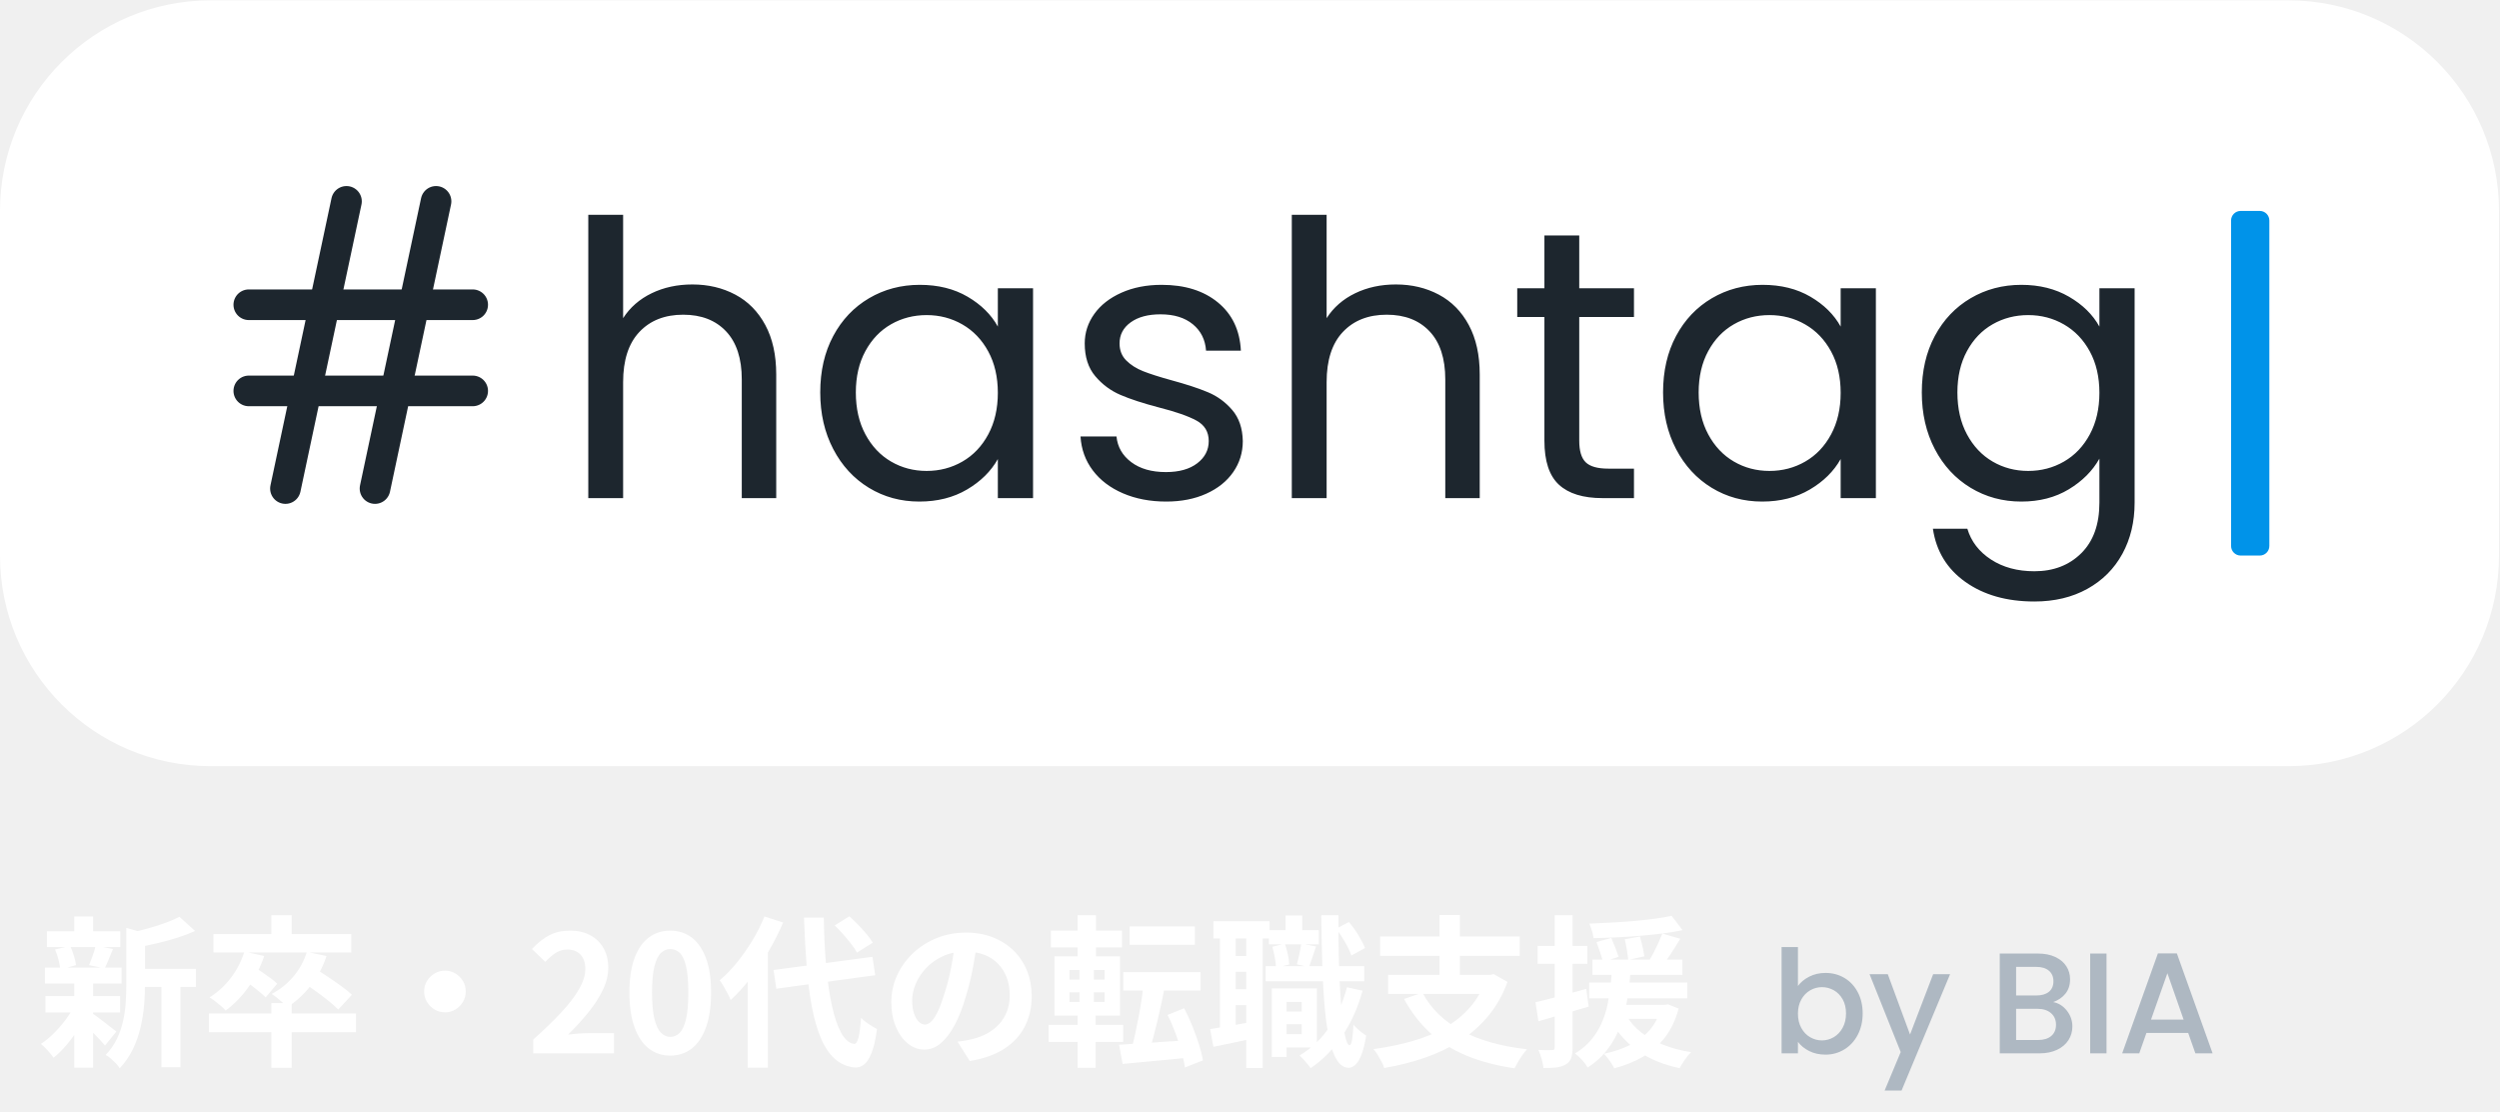
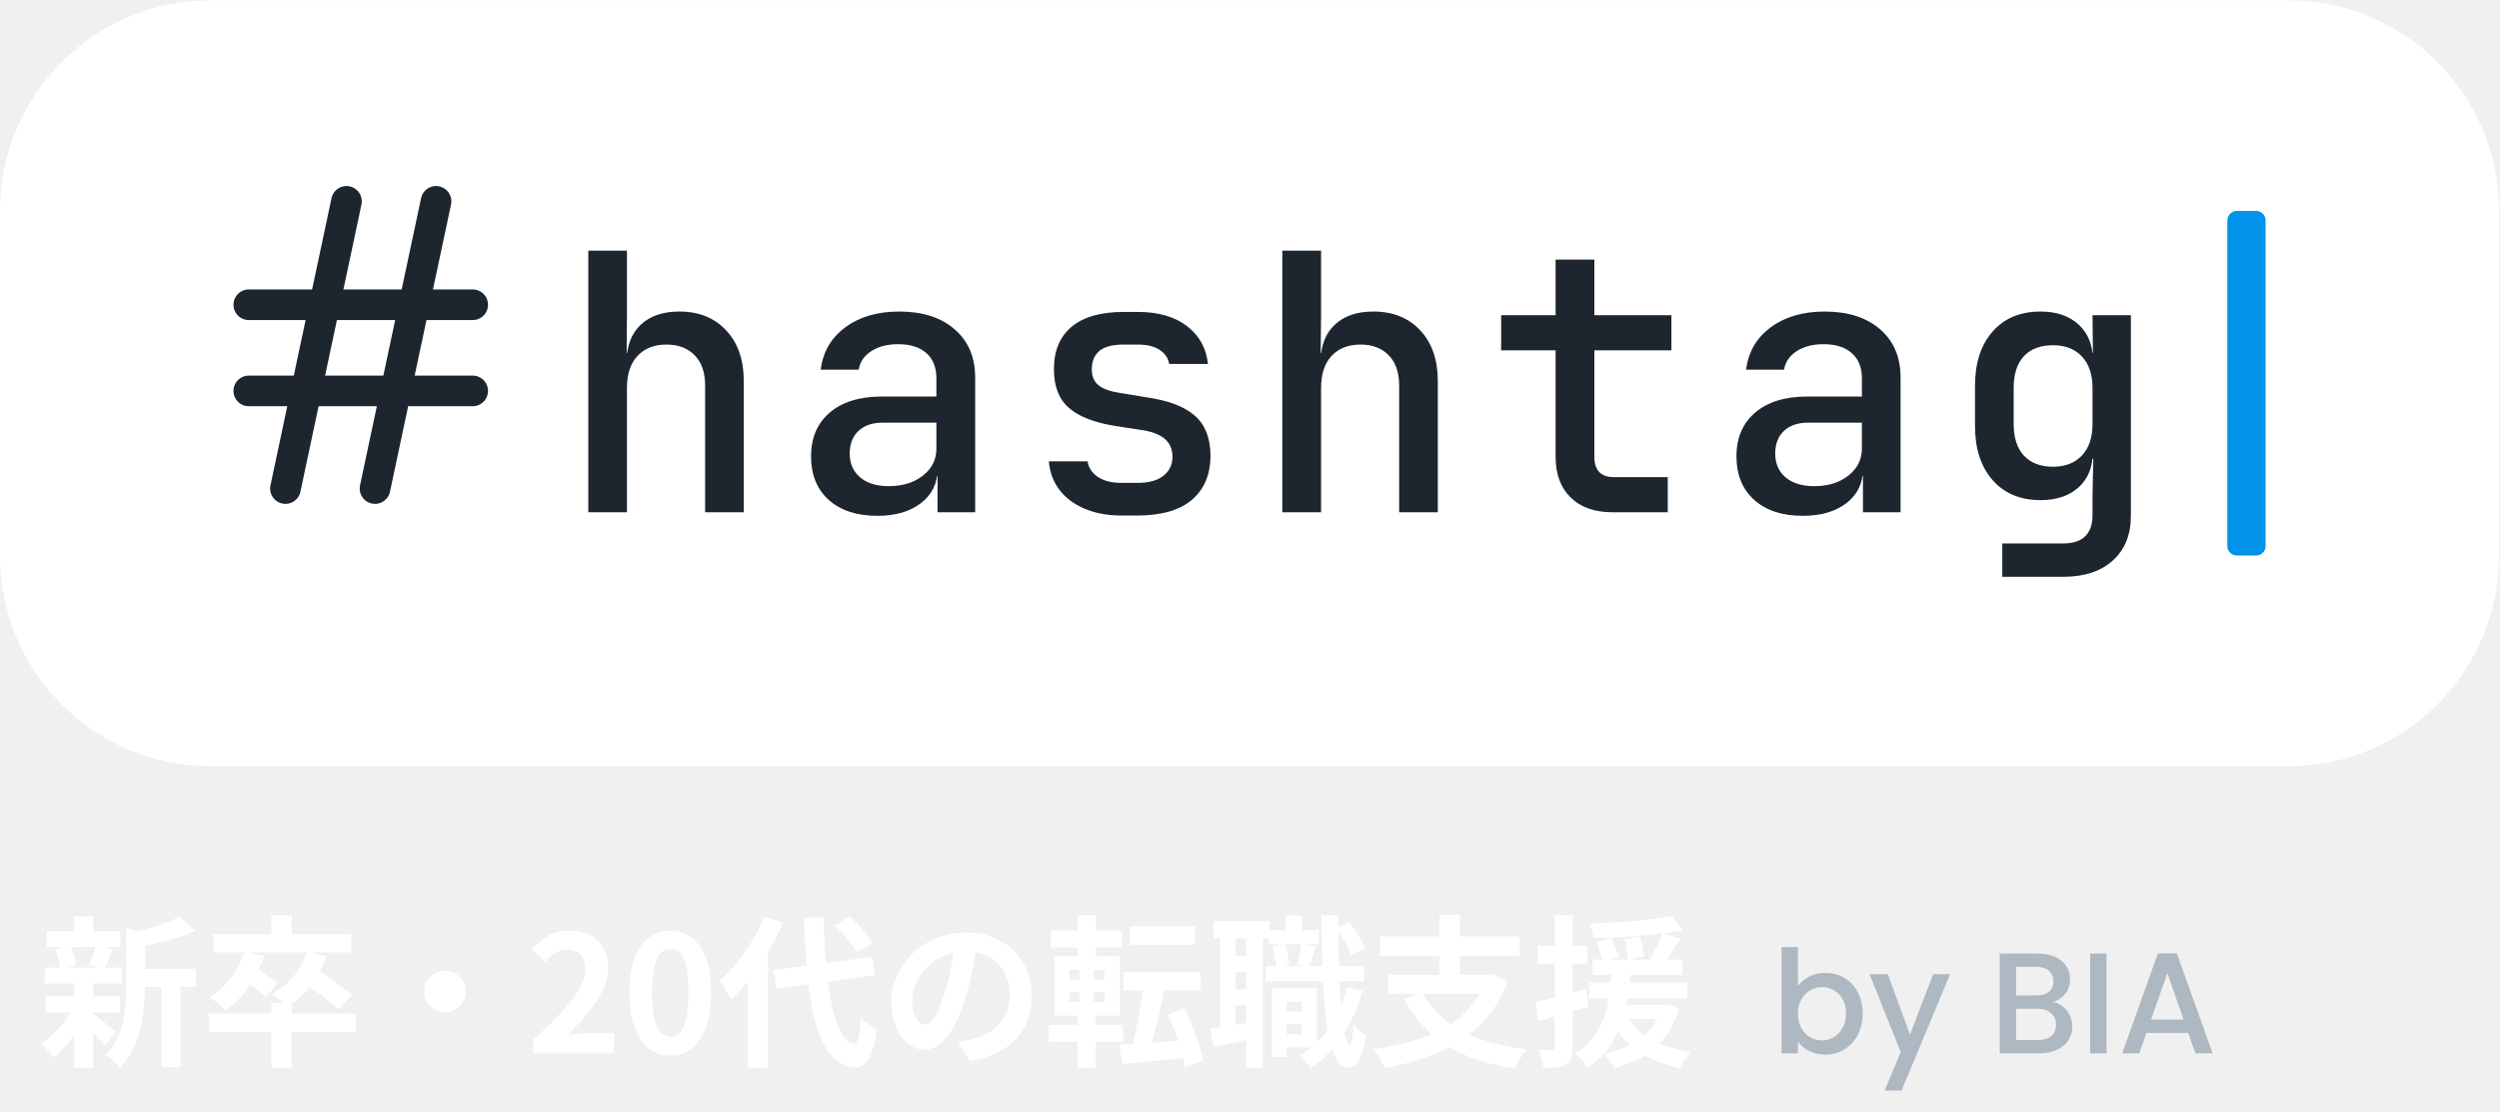
<svg xmlns="http://www.w3.org/2000/svg" viewBox="0 0 261.16 116.00" width="261" height="116" role="img" aria-label="#hashtag 新卒・20代の転職支援 by BIA">
  <style>.caret{animation:caret 1s step-end infinite}@keyframes caret{50%{opacity:0}}@media (prefers-reduced-motion:reduce){.caret{animation:none}}</style>
  <rect x="0" y="0" width="261.16" height="80" rx="22" fill="#FFFFFF" />
  <g stroke="#1D262E" stroke-width="3.2" stroke-linecap="round" fill="none">
    <line x1="36.21" y1="21.00" x2="29.83" y2="51.00" />
    <line x1="45.57" y1="21.00" x2="39.19" y2="51.00" />
    <line x1="26.00" y1="31.80" x2="49.40" y2="31.80" />
    <line x1="26.00" y1="40.80" x2="49.40" y2="40.80" />
  </g>
-   <path fill="#1D262E" d="M81.12 39.08V52.0H77.52V39.6Q77.52 36.32 75.88 34.58Q74.24 32.84 71.4 32.84Q68.52 32.84 66.82 34.64Q65.12 36.44 65.12 39.88V52.0H61.48V22.4H65.12V33.2Q66.2 31.52 68.1 30.6Q70.0 29.68 72.36 29.68Q74.84 29.68 76.84 30.74Q78.84 31.8 79.98 33.92Q81.12 36.04 81.12 39.08Z M96.12 29.72Q99.0 29.72 101.12 30.96Q103.24 32.2 104.28 34.08V30.08H107.96V52.0H104.28V47.92Q103.2 49.84 101.06 51.1Q98.92 52.36 96.08 52.36Q93.16 52.36 90.8 50.92Q88.44 49.48 87.08 46.88Q85.72 44.28 85.72 40.96Q85.72 37.6 87.08 35.06Q88.44 32.52 90.82 31.12Q93.2 29.72 96.12 29.72ZM96.84 32.88Q94.8 32.88 93.12 33.84Q91.44 34.8 90.44 36.64Q89.44 38.48 89.44 40.96Q89.44 43.48 90.44 45.34Q91.44 47.2 93.12 48.18Q94.8 49.16 96.84 49.16Q98.88 49.16 100.58 48.18Q102.28 47.2 103.28 45.34Q104.28 43.48 104.28 41.0Q104.28 38.52 103.28 36.68Q102.28 34.84 100.58 33.86Q98.88 32.88 96.84 32.88Z M112.92 45.56H116.68Q116.84 47.2 118.22 48.24Q119.6 49.28 121.84 49.28Q123.92 49.28 125.12 48.36Q126.32 47.44 126.32 46.04Q126.32 44.6 125.04 43.9Q123.76 43.2 121.08 42.52Q118.64 41.88 117.1 41.22Q115.56 40.56 114.46 39.26Q113.36 37.96 113.36 35.84Q113.36 34.16 114.36 32.76Q115.36 31.36 117.2 30.54Q119.04 29.72 121.4 29.72Q125.04 29.72 127.28 31.56Q129.52 33.4 129.68 36.6H126.04Q125.92 34.88 124.66 33.84Q123.4 32.8 121.28 32.8Q119.32 32.8 118.16 33.64Q117 34.48 117 35.84Q117 36.92 117.7 37.62Q118.4 38.32 119.46 38.74Q120.52 39.16 122.4 39.68Q124.76 40.32 126.24 40.94Q127.72 41.56 128.78 42.8Q129.84 44.04 129.88 46.04Q129.88 47.84 128.88 49.28Q127.88 50.72 126.06 51.54Q124.24 52.36 121.88 52.36Q119.36 52.36 117.36 51.5Q115.36 50.64 114.2 49.1Q113.04 47.56 112.92 45.56Z M154.64 39.08V52.0H151.04V39.6Q151.04 36.32 149.4 34.58Q147.76 32.84 144.92 32.84Q142.04 32.84 140.34 34.64Q138.64 36.44 138.64 39.88V52.0H135.0V22.4H138.64V33.2Q139.72 31.52 141.62 30.6Q143.52 29.68 145.88 29.68Q148.36 29.68 150.36 30.74Q152.36 31.8 153.5 33.92Q154.64 36.04 154.64 39.08Z M165.04 33.08V46.0Q165.04 47.6 165.72 48.26Q166.4 48.92 168.08 48.92H170.76V52.0H167.48Q164.44 52.0 162.92 50.6Q161.4 49.2 161.4 46.0V33.08H158.56V30.08H161.4V24.56H165.04V30.08H170.76V33.08Z M184.2 29.72Q187.08 29.72 189.2 30.96Q191.32 32.2 192.36 34.08V30.08H196.04V52.0H192.36V47.92Q191.28 49.84 189.14 51.1Q187 52.36 184.16 52.36Q181.24 52.36 178.88 50.92Q176.52 49.48 175.16 46.88Q173.8 44.28 173.8 40.96Q173.8 37.6 175.16 35.06Q176.52 32.52 178.9 31.12Q181.28 29.72 184.2 29.72ZM184.92 32.88Q182.88 32.88 181.2 33.84Q179.52 34.8 178.52 36.64Q177.52 38.48 177.52 40.96Q177.52 43.48 178.52 45.34Q179.52 47.2 181.2 48.18Q182.88 49.16 184.92 49.16Q186.96 49.16 188.66 48.18Q190.36 47.2 191.36 45.34Q192.36 43.48 192.36 41.0Q192.36 38.52 191.36 36.68Q190.36 34.84 188.66 33.86Q186.96 32.88 184.92 32.88Z M219.4 34.08V30.08H223.08V52.48Q223.08 55.48 221.8 57.82Q220.52 60.16 218.14 61.48Q215.76 62.8 212.6 62.8Q208.28 62.8 205.4 60.76Q202.52 58.72 202 55.2H205.6Q206.2 57.2 208.08 58.42Q209.96 59.64 212.6 59.64Q215.6 59.64 217.5 57.76Q219.4 55.88 219.4 52.48V47.88Q218.32 49.8 216.2 51.08Q214.08 52.36 211.24 52.36Q208.32 52.36 205.94 50.92Q203.56 49.48 202.2 46.88Q200.84 44.28 200.84 40.96Q200.84 37.6 202.2 35.06Q203.56 32.52 205.94 31.12Q208.32 29.72 211.24 29.72Q214.08 29.72 216.22 30.96Q218.36 32.2 219.4 34.08ZM211.96 32.88Q209.92 32.88 208.24 33.84Q206.56 34.8 205.56 36.64Q204.56 38.48 204.56 40.96Q204.56 43.48 205.56 45.34Q206.56 47.2 208.24 48.18Q209.92 49.16 211.96 49.16Q214 49.16 215.7 48.18Q217.4 47.2 218.4 45.34Q219.4 43.48 219.4 41.0Q219.4 38.52 218.4 36.68Q217.4 34.84 215.7 33.86Q214 32.88 211.96 32.88Z" />
-   <rect class="caret" x="233.16" y="22" width="4" height="36" rx="1" fill="#0093E9" />
+   <path fill="#1D262E" d="M61.48 53.48V26.15H65.52V32.89L65.49 36.82H66.46L65.49 37.75Q65.49 35.28 66.95 33.9Q68.41 32.51 70.99 32.51Q74.06 32.51 75.89 34.48Q77.73 36.44 77.73 39.78V53.48H73.69V40.22Q73.69 38.2 72.6 37.08Q71.51 35.96 69.64 35.96Q67.73 35.96 66.63 37.14Q65.52 38.32 65.52 40.49V53.48ZM91.69 53.85Q88.47 53.85 86.61 52.19Q84.76 50.52 84.76 47.64Q84.76 44.72 86.73 43.05Q88.69 41.39 92.14 41.39H97.86V39.48Q97.86 37.79 96.82 36.86Q95.77 35.92 93.86 35.92Q92.17 35.92 91.05 36.65Q89.93 37.38 89.74 38.58H85.77Q86.11 35.81 88.34 34.16Q90.56 32.51 93.97 32.51Q97.64 32.51 99.77 34.37Q101.91 36.22 101.91 39.4V53.48H97.98V49.7H97.3L97.98 48.95Q97.98 51.19 96.25 52.52Q94.53 53.85 91.69 53.85ZM92.88 50.75Q95.06 50.75 96.46 49.64Q97.86 48.54 97.86 46.81V44.12H92.21Q90.64 44.12 89.72 44.98Q88.8 45.84 88.8 47.34Q88.8 48.91 89.89 49.83Q90.97 50.75 92.88 50.75ZM117.21 53.82Q115 53.82 113.34 53.1Q111.67 52.39 110.72 51.14Q109.76 49.88 109.61 48.16H113.66Q113.81 49.17 114.74 49.79Q115.68 50.41 117.21 50.41H118.82Q120.66 50.41 121.59 49.66Q122.53 48.91 122.53 47.68Q122.53 46.48 121.69 45.78Q120.84 45.09 119.2 44.87L116.54 44.46Q113.24 43.93 111.69 42.56Q110.14 41.2 110.14 38.5Q110.14 35.66 111.99 34.1Q113.84 32.55 117.47 32.55H118.9Q122.12 32.55 124.05 34.03Q125.97 35.51 126.24 37.98H122.19Q122.04 37.08 121.2 36.52Q120.36 35.96 118.9 35.96H117.47Q115.71 35.96 114.91 36.61Q114.1 37.27 114.1 38.54Q114.1 39.66 114.82 40.22Q115.53 40.79 117.03 41.01L119.76 41.46Q123.24 41.95 124.87 43.39Q126.5 44.83 126.5 47.56Q126.5 50.52 124.57 52.17Q122.64 53.82 118.82 53.82ZM134.01 53.48V26.15H138.06V32.89L138.02 36.82H138.99L138.02 37.75Q138.02 35.28 139.48 33.9Q140.94 32.51 143.52 32.51Q146.59 32.51 148.43 34.48Q150.26 36.44 150.26 39.78V53.48H146.22V40.22Q146.22 38.2 145.13 37.08Q144.05 35.96 142.18 35.96Q140.27 35.96 139.16 37.14Q138.06 38.32 138.06 40.49V53.48ZM168.53 53.48Q165.72 53.48 164.15 51.94Q162.57 50.41 162.57 47.68V36.56H156.88V32.89H162.57V27.08H166.62V32.89H174.67V36.56H166.62V47.68Q166.62 49.81 168.68 49.81H174.29V53.48ZM188.4 53.85Q185.18 53.85 183.33 52.19Q181.47 50.52 181.47 47.64Q181.47 44.72 183.44 43.05Q185.4 41.39 188.85 41.39H194.58V39.48Q194.58 37.79 193.53 36.86Q192.48 35.92 190.57 35.92Q188.89 35.92 187.76 36.65Q186.64 37.38 186.45 38.58H182.48Q182.82 35.81 185.05 34.16Q187.28 32.51 190.68 32.51Q194.35 32.51 196.49 34.37Q198.62 36.22 198.62 39.4V53.48H194.69V49.7H194.02L194.69 48.95Q194.69 51.19 192.97 52.52Q191.24 53.85 188.4 53.85ZM189.6 50.75Q191.77 50.75 193.17 49.64Q194.58 48.54 194.58 46.81V44.12H188.92Q187.35 44.12 186.43 44.98Q185.52 45.84 185.52 47.34Q185.52 48.91 186.6 49.83Q187.69 50.75 189.6 50.75ZM209.25 60.22V56.74H215.57Q217.15 56.74 217.91 55.99Q218.68 55.24 218.68 53.78V51.72L218.76 47.9H217.89L218.72 47.15Q218.72 49.51 217.24 50.86Q215.76 52.21 213.25 52.21Q210.07 52.21 208.23 50.11Q206.4 48.01 206.4 44.46V40.26Q206.4 36.71 208.23 34.61Q210.07 32.51 213.25 32.51Q215.76 32.51 217.24 33.88Q218.72 35.25 218.72 37.6L217.89 36.82H218.72L218.68 32.89H222.69V53.85Q222.69 56.81 220.81 58.51Q218.94 60.22 215.61 60.22ZM214.56 48.72Q216.47 48.72 217.58 47.54Q218.68 46.36 218.68 44.27V40.49Q218.68 38.39 217.58 37.21Q216.47 36.03 214.56 36.03Q212.58 36.03 211.51 37.17Q210.44 38.32 210.44 40.49V44.27Q210.44 46.4 211.51 47.56Q212.58 48.72 214.56 48.72Z" />
+   <rect class="caret" x="232.77" y="22" width="4" height="36" rx="1" fill="#0093E9" />
  <path fill="#FFFFFF" d="M14.115 101.177H20.473V103.064H14.115ZM4.901 97.25H12.568V98.899H4.901ZM4.748 104.016H12.551V105.733H4.748ZM4.697 101.041H12.704V102.707H4.697ZM16.869 102.01H18.858V111.445H16.869ZM7.757 95.703H9.729V97.981H7.757ZM7.757 102.605H9.729V111.496H7.757ZM13.197 96.893 15.577 97.573Q15.56 97.794 15.152 97.862V102.86Q15.152 103.812 15.059 104.942Q14.965 106.073 14.693 107.255Q14.421 108.436 13.894 109.541Q13.367 110.646 12.5 111.564Q12.381 111.326 12.117 111.054Q11.854 110.782 11.573 110.535Q11.293 110.289 11.038 110.17Q11.786 109.388 12.22 108.478Q12.653 107.569 12.866 106.6Q13.078 105.631 13.138 104.671Q13.197 103.71 13.197 102.826ZM18.756 95.737 20.388 97.216Q19.521 97.607 18.501 97.93Q17.481 98.253 16.419 98.499Q15.356 98.746 14.37 98.933Q14.285 98.61 14.098 98.151Q13.911 97.692 13.724 97.386Q14.642 97.182 15.577 96.918Q16.512 96.655 17.337 96.349Q18.161 96.043 18.756 95.737ZM9.593 105.801Q9.78 105.903 10.146 106.175Q10.511 106.447 10.919 106.761Q11.327 107.076 11.659 107.339Q11.99 107.603 12.16 107.722L10.97 109.184Q10.766 108.946 10.452 108.597Q10.137 108.249 9.771 107.892Q9.406 107.535 9.066 107.212Q8.726 106.889 8.488 106.685ZM5.751 99.154 7.332 98.78Q7.553 99.239 7.723 99.809Q7.893 100.378 7.944 100.786L6.295 101.245Q6.261 100.82 6.117 100.233Q5.972 99.647 5.751 99.154ZM9.984 98.746 11.803 99.103Q11.565 99.681 11.344 100.216Q11.123 100.752 10.936 101.126L9.304 100.786Q9.423 100.497 9.559 100.14Q9.695 99.783 9.814 99.417Q9.933 99.052 9.984 98.746ZM7.774 105.002 9.202 105.546Q8.794 106.464 8.216 107.391Q7.638 108.317 6.958 109.116Q6.278 109.915 5.598 110.459Q5.377 110.136 4.986 109.703Q4.595 109.269 4.272 109.014Q4.935 108.589 5.598 107.934Q6.261 107.28 6.831 106.523Q7.4 105.767 7.774 105.002Z M28.361 104.747H30.486V111.513H28.361ZM21.833 105.835H37.201V107.79H21.833ZM28.361 95.567H30.486V98.304H28.361ZM22.309 97.539H36.708V99.46H22.309ZM25.539 99.375 27.613 99.834Q27.001 101.636 25.947 103.106Q24.893 104.577 23.584 105.529Q23.414 105.325 23.108 105.061Q22.802 104.798 22.479 104.552Q22.156 104.305 21.901 104.152Q23.176 103.37 24.128 102.12Q25.08 100.871 25.539 99.375ZM32.067 99.409 34.124 99.834Q33.546 101.585 32.458 102.953Q31.37 104.322 30.027 105.172Q29.857 104.968 29.559 104.713Q29.262 104.458 28.948 104.195Q28.633 103.931 28.395 103.795Q29.721 103.098 30.673 101.968Q31.625 100.837 32.067 99.409ZM25.42 102.299 26.576 101.007Q26.967 101.228 27.426 101.542Q27.885 101.857 28.302 102.163Q28.718 102.469 28.973 102.724L27.766 104.152Q27.511 103.897 27.111 103.566Q26.712 103.234 26.261 102.894Q25.811 102.554 25.42 102.299ZM31.557 102.486 32.9 101.126Q33.512 101.5 34.252 101.993Q34.991 102.486 35.671 102.979Q36.351 103.472 36.776 103.88L35.348 105.427Q34.957 105.019 34.303 104.492Q33.648 103.965 32.917 103.447Q32.186 102.928 31.557 102.486Z M46.5 101.364Q47.112 101.364 47.597 101.662Q48.081 101.959 48.379 102.444Q48.676 102.928 48.676 103.54Q48.676 104.135 48.379 104.628Q48.081 105.121 47.597 105.418Q47.112 105.716 46.5 105.716Q45.905 105.716 45.412 105.418Q44.919 105.121 44.621 104.628Q44.324 104.135 44.324 103.54Q44.324 102.928 44.621 102.444Q44.919 101.959 45.412 101.662Q45.905 101.364 46.5 101.364Z M55.731 110.0V108.555Q57.448 107.025 58.663 105.716Q59.879 104.407 60.525 103.276Q61.171 102.146 61.171 101.177Q61.171 100.565 60.95 100.106Q60.729 99.647 60.312 99.4Q59.896 99.154 59.284 99.154Q58.604 99.154 58.035 99.536Q57.465 99.919 56.989 100.446L55.595 99.103Q56.479 98.151 57.406 97.666Q58.332 97.182 59.607 97.182Q60.797 97.182 61.689 97.666Q62.582 98.151 63.075 99.018Q63.568 99.885 63.568 101.058Q63.568 102.197 62.998 103.379Q62.429 104.56 61.477 105.733Q60.525 106.906 59.369 108.045Q59.862 107.977 60.431 107.934Q61.001 107.892 61.443 107.892H64.163V110.0Z M70.045 110.238Q68.77 110.238 67.809 109.499Q66.849 108.759 66.314 107.288Q65.778 105.818 65.778 103.642Q65.778 101.483 66.314 100.047Q66.849 98.61 67.809 97.896Q68.77 97.182 70.045 97.182Q71.337 97.182 72.289 97.904Q73.241 98.627 73.776 100.055Q74.312 101.483 74.312 103.642Q74.312 105.818 73.776 107.288Q73.241 108.759 72.289 109.499Q71.337 110.238 70.045 110.238ZM70.045 108.283Q70.606 108.283 71.031 107.858Q71.456 107.433 71.694 106.421Q71.932 105.41 71.932 103.642Q71.932 101.891 71.694 100.897Q71.456 99.902 71.031 99.502Q70.606 99.103 70.045 99.103Q69.518 99.103 69.084 99.502Q68.651 99.902 68.396 100.897Q68.141 101.891 68.141 103.642Q68.141 105.41 68.396 106.421Q68.651 107.433 69.084 107.858Q69.518 108.283 70.045 108.283Z M80.84 101.296 91.176 99.919 91.465 101.84 81.129 103.251ZM87.232 96.638 88.762 95.686Q89.204 96.077 89.68 96.57Q90.156 97.063 90.564 97.547Q90.972 98.032 91.21 98.44L89.561 99.477Q89.357 99.086 88.966 98.584Q88.575 98.083 88.125 97.573Q87.674 97.063 87.232 96.638ZM79.888 95.703 81.843 96.332Q81.197 97.845 80.322 99.341Q79.446 100.837 78.434 102.146Q77.423 103.455 76.352 104.441Q76.267 104.186 76.063 103.795Q75.859 103.404 75.63 103.013Q75.4 102.622 75.213 102.367Q76.148 101.585 77.015 100.514Q77.882 99.443 78.63 98.21Q79.378 96.978 79.888 95.703ZM78.137 100.582 80.211 98.491 80.245 98.525V111.496H78.137ZM84.019 95.822H86.093Q86.127 98.542 86.34 100.897Q86.552 103.251 86.943 105.036Q87.334 106.821 87.912 107.867Q88.49 108.912 89.255 109.014Q89.544 109.031 89.714 108.368Q89.884 107.705 89.986 106.294Q90.173 106.498 90.496 106.736Q90.819 106.974 91.142 107.169Q91.465 107.365 91.652 107.467Q91.431 109.116 91.066 110.0Q90.7 110.884 90.258 111.198Q89.816 111.513 89.34 111.479Q88.133 111.36 87.266 110.595Q86.399 109.83 85.812 108.47Q85.226 107.11 84.861 105.223Q84.495 103.336 84.308 100.965Q84.121 98.593 84.019 95.822Z M102.107 98.355Q101.937 99.647 101.665 101.109Q101.393 102.571 100.934 104.067Q100.441 105.784 99.778 107.025Q99.115 108.266 98.325 108.938Q97.534 109.609 96.599 109.609Q95.664 109.609 94.874 108.971Q94.083 108.334 93.615 107.212Q93.148 106.09 93.148 104.662Q93.148 103.183 93.743 101.874Q94.338 100.565 95.401 99.553Q96.463 98.542 97.883 97.964Q99.302 97.386 100.951 97.386Q102.532 97.386 103.799 97.896Q105.065 98.406 105.966 99.307Q106.867 100.208 107.343 101.415Q107.819 102.622 107.819 104.016Q107.819 105.801 107.088 107.212Q106.357 108.623 104.921 109.541Q103.484 110.459 101.342 110.799L100.067 108.776Q100.56 108.725 100.934 108.657Q101.308 108.589 101.648 108.504Q102.464 108.3 103.169 107.917Q103.875 107.535 104.402 106.965Q104.929 106.396 105.227 105.631Q105.524 104.866 105.524 103.948Q105.524 102.945 105.218 102.112Q104.912 101.279 104.317 100.659Q103.722 100.038 102.872 99.707Q102.022 99.375 100.917 99.375Q99.557 99.375 98.52 99.859Q97.483 100.344 96.769 101.109Q96.055 101.874 95.69 102.758Q95.324 103.642 95.324 104.441Q95.324 105.291 95.528 105.861Q95.732 106.43 96.029 106.71Q96.327 106.991 96.667 106.991Q97.024 106.991 97.373 106.626Q97.721 106.26 98.061 105.512Q98.401 104.764 98.741 103.625Q99.132 102.401 99.404 101.007Q99.676 99.613 99.795 98.287Z M118.053 96.74H124.87V98.661H118.053ZM117.39 101.517H125.465V103.438H117.39ZM119.515 102.588 121.725 102.962Q121.572 103.863 121.368 104.798Q121.164 105.733 120.952 106.642Q120.739 107.552 120.518 108.368Q120.297 109.184 120.093 109.83L118.274 109.439Q118.461 108.759 118.648 107.909Q118.835 107.059 119.005 106.141Q119.175 105.223 119.311 104.305Q119.447 103.387 119.515 102.588ZM116.948 109.099Q117.9 109.048 119.124 108.963Q120.348 108.878 121.733 108.785Q123.119 108.691 124.479 108.606L124.496 110.425Q123.238 110.544 121.954 110.672Q120.671 110.799 119.498 110.901Q118.325 111.003 117.322 111.105ZM122.014 105.988 123.748 105.291Q124.207 106.158 124.598 107.127Q124.989 108.096 125.287 109.031Q125.584 109.966 125.72 110.731L123.833 111.479Q123.731 110.731 123.459 109.779Q123.187 108.827 122.822 107.832Q122.456 106.838 122.014 105.988ZM109.825 97.182H117.254V98.933H109.825ZM109.587 107.025H117.373V108.81H109.587ZM112.613 95.567H114.534V100.548H112.613ZM112.817 100.548H114.313V105.274H114.5V111.513H112.613V105.274H112.817ZM111.763 103.625V104.628H115.435V103.625ZM111.763 101.296V102.299H115.435V101.296ZM110.199 99.868H117.05V106.056H110.199Z M133.676 105.631H136.736V106.957H133.676ZM132.605 97.131H137.824V98.61H132.605ZM132.265 100.888H142.567V102.469H132.265ZM134.101 103.217H137.62V109.388H134.101V107.994H136.039V104.628H134.101ZM132.911 103.217H134.458V110.374H132.911ZM134.356 95.601H136.09V98.134H134.356ZM140.765 103.098 142.397 103.455Q141.649 106.141 140.272 108.19Q138.895 110.238 136.974 111.547Q136.872 111.394 136.66 111.139Q136.447 110.884 136.218 110.629Q135.988 110.374 135.818 110.221Q137.654 109.133 138.904 107.297Q140.153 105.461 140.765 103.098ZM132.962 98.865 134.271 98.542Q134.458 99.052 134.585 99.655Q134.713 100.259 134.73 100.718L133.353 101.058Q133.336 100.616 133.226 99.995Q133.115 99.375 132.962 98.865ZM139.643 96.978 140.969 96.281Q141.496 96.893 141.955 97.65Q142.414 98.406 142.652 99.001L141.224 99.783Q141.037 99.205 140.578 98.406Q140.119 97.607 139.643 96.978ZM135.988 98.542 137.535 98.831Q137.331 99.426 137.144 99.995Q136.957 100.565 136.804 100.99L135.529 100.701Q135.665 100.242 135.793 99.63Q135.92 99.018 135.988 98.542ZM126.808 96.196H132.673V97.998H126.808ZM128.287 99.834H131.262V101.483H128.287ZM128.287 103.302H131.262V104.968H128.287ZM127.488 97.165H129.137V107.841H127.488ZM130.242 97.165H131.959V111.53H130.242ZM126.468 107.467Q127.386 107.331 128.635 107.11Q129.885 106.889 131.194 106.651L131.33 108.368Q130.157 108.623 128.984 108.87Q127.811 109.116 126.808 109.32ZM138.079 95.567H139.881Q139.864 97.726 139.906 99.732Q139.949 101.738 140.051 103.447Q140.153 105.155 140.298 106.43Q140.442 107.705 140.629 108.428Q140.816 109.15 141.037 109.15Q141.207 109.15 141.3 108.589Q141.394 108.028 141.445 107.008Q141.598 107.195 141.853 107.433Q142.108 107.671 142.363 107.858Q142.618 108.045 142.771 108.147Q142.55 109.524 142.236 110.255Q141.921 110.986 141.581 111.25Q141.241 111.513 140.952 111.513Q140.238 111.496 139.745 110.748Q139.252 110.0 138.938 108.606Q138.623 107.212 138.445 105.249Q138.266 103.285 138.19 100.837Q138.113 98.389 138.079 95.567Z M148.653 103.659Q149.979 106.158 152.733 107.637Q155.487 109.116 159.584 109.575Q159.363 109.813 159.117 110.162Q158.87 110.51 158.649 110.884Q158.428 111.258 158.275 111.564Q155.419 111.139 153.235 110.23Q151.05 109.32 149.452 107.85Q147.854 106.379 146.732 104.322ZM145.066 101.806H155.963V103.795H145.066ZM144.233 97.794H158.819V99.817H144.233ZM150.438 95.55H152.563V102.707H150.438ZM155.317 101.806H155.742L156.099 101.721L157.544 102.537Q156.779 104.611 155.495 106.141Q154.212 107.671 152.529 108.734Q150.846 109.796 148.857 110.476Q146.868 111.156 144.658 111.53Q144.573 111.241 144.377 110.867Q144.182 110.493 143.961 110.136Q143.74 109.779 143.536 109.558Q145.678 109.269 147.565 108.733Q149.452 108.198 150.99 107.322Q152.529 106.447 153.634 105.18Q154.739 103.914 155.317 102.163Z M166.418 100.208H175.819V101.806H166.418ZM166.078 102.605H176.329V104.254H166.078ZM168.288 104.934H174.017V106.396H168.288ZM166.843 98.372 168.39 97.947Q168.594 98.406 168.815 98.976Q169.036 99.545 169.155 99.919L167.523 100.446Q167.421 100.038 167.226 99.451Q167.03 98.865 166.843 98.372ZM169.801 98.083 171.382 97.794Q171.535 98.304 171.662 98.891Q171.79 99.477 171.841 99.868L170.158 100.242Q170.124 99.834 170.022 99.214Q169.92 98.593 169.801 98.083ZM174.697 95.635 175.836 97.131Q174.884 97.335 173.737 97.48Q172.589 97.624 171.365 97.726Q170.141 97.828 168.909 97.888Q167.676 97.947 166.537 97.964Q166.503 97.641 166.367 97.199Q166.231 96.757 166.095 96.451Q167.217 96.4 168.399 96.341Q169.58 96.281 170.719 96.179Q171.858 96.077 172.887 95.941Q173.915 95.805 174.697 95.635ZM169.971 106.056Q170.549 107.059 171.526 107.824Q172.504 108.589 173.822 109.108Q175.139 109.626 176.737 109.881Q176.414 110.17 176.074 110.672Q175.734 111.173 175.53 111.547Q172.997 111.02 171.195 109.762Q169.393 108.504 168.322 106.549ZM173.728 97.488 175.598 98.032Q175.139 98.797 174.629 99.579Q174.119 100.361 173.711 100.888L172.283 100.395Q172.555 99.987 172.819 99.477Q173.082 98.967 173.32 98.44Q173.558 97.913 173.728 97.488ZM173.609 104.934H173.983L174.323 104.883L175.428 105.325Q174.935 107.144 173.958 108.385Q172.98 109.626 171.654 110.382Q170.328 111.139 168.696 111.564Q168.594 111.343 168.407 111.054Q168.22 110.765 167.999 110.484Q167.778 110.204 167.608 110.051Q169.138 109.728 170.345 109.133Q171.552 108.538 172.394 107.578Q173.235 106.617 173.609 105.189ZM168.458 101.228H170.413Q170.345 102.299 170.201 103.438Q170.056 104.577 169.784 105.699Q169.512 106.821 169.028 107.875Q168.543 108.929 167.786 109.847Q167.03 110.765 165.925 111.479Q165.721 111.122 165.347 110.706Q164.973 110.289 164.599 110.017Q165.602 109.405 166.274 108.606Q166.945 107.807 167.353 106.898Q167.761 105.988 167.974 105.019Q168.186 104.05 168.297 103.081Q168.407 102.112 168.458 101.228ZM160.468 104.662Q161.488 104.424 162.907 104.05Q164.327 103.676 165.772 103.268L166.027 105.121Q164.684 105.512 163.307 105.912Q161.93 106.311 160.774 106.651ZM160.689 98.78H165.891V100.65H160.689ZM162.474 95.567H164.344V109.371Q164.344 110.068 164.2 110.484Q164.055 110.901 163.664 111.139Q163.29 111.377 162.721 111.462Q162.151 111.547 161.301 111.53Q161.267 111.156 161.114 110.603Q160.961 110.051 160.774 109.643Q161.25 109.66 161.649 109.668Q162.049 109.677 162.202 109.66Q162.355 109.66 162.414 109.6Q162.474 109.541 162.474 109.371Z" />
  <path fill="#AEB8C2" d="M190.775 101.6Q191.87 101.6 192.755 102.125Q193.64 102.65 194.15 103.618Q194.66 104.585 194.66 105.83Q194.66 107.075 194.15 108.058Q193.64 109.04 192.748 109.588Q191.855 110.135 190.775 110.135Q189.815 110.135 189.072 109.76Q188.33 109.385 187.895 108.8V110.0H186.185V98.9H187.895V102.965Q188.33 102.365 189.088 101.982Q189.845 101.6 190.775 101.6ZM190.4 103.085Q189.755 103.085 189.178 103.415Q188.6 103.745 188.248 104.375Q187.895 105.005 187.895 105.86Q187.895 106.715 188.248 107.352Q188.6 107.99 189.178 108.32Q189.755 108.65 190.4 108.65Q191.06 108.65 191.637 108.312Q192.215 107.975 192.567 107.33Q192.92 106.685 192.92 105.83Q192.92 104.975 192.567 104.352Q192.215 103.73 191.637 103.407Q191.06 103.085 190.4 103.085Z M203.795 101.735 198.725 113.885H196.955L198.635 109.865L195.38 101.735H197.285L199.61 108.035L202.025 101.735Z  M216.575 107.195Q216.575 107.99 216.162 108.627Q215.75 109.265 214.97 109.632Q214.19 110.0 213.155 110.0H208.985V99.575H212.96Q214.025 99.575 214.79 99.935Q215.555 100.295 215.945 100.903Q216.335 101.51 216.335 102.26Q216.335 103.16 215.855 103.76Q215.375 104.36 214.565 104.645Q215.405 104.795 215.99 105.53Q216.575 106.265 216.575 107.195ZM210.695 103.955H212.81Q213.65 103.955 214.122 103.572Q214.595 103.19 214.595 102.47Q214.595 101.765 214.122 101.368Q213.65 100.97 212.81 100.97H210.695ZM214.865 107.015Q214.865 106.25 214.34 105.8Q213.815 105.35 212.945 105.35H210.695V108.605H213.005Q213.875 108.605 214.37 108.185Q214.865 107.765 214.865 107.015Z M220.145 99.575V110.0H218.435V99.575Z M228.68 107.87H224.315L223.565 110.0H221.78L225.515 99.56H227.495L231.23 110.0H229.43ZM228.2 106.475 226.505 101.63 224.795 106.475Z" />
</svg>
